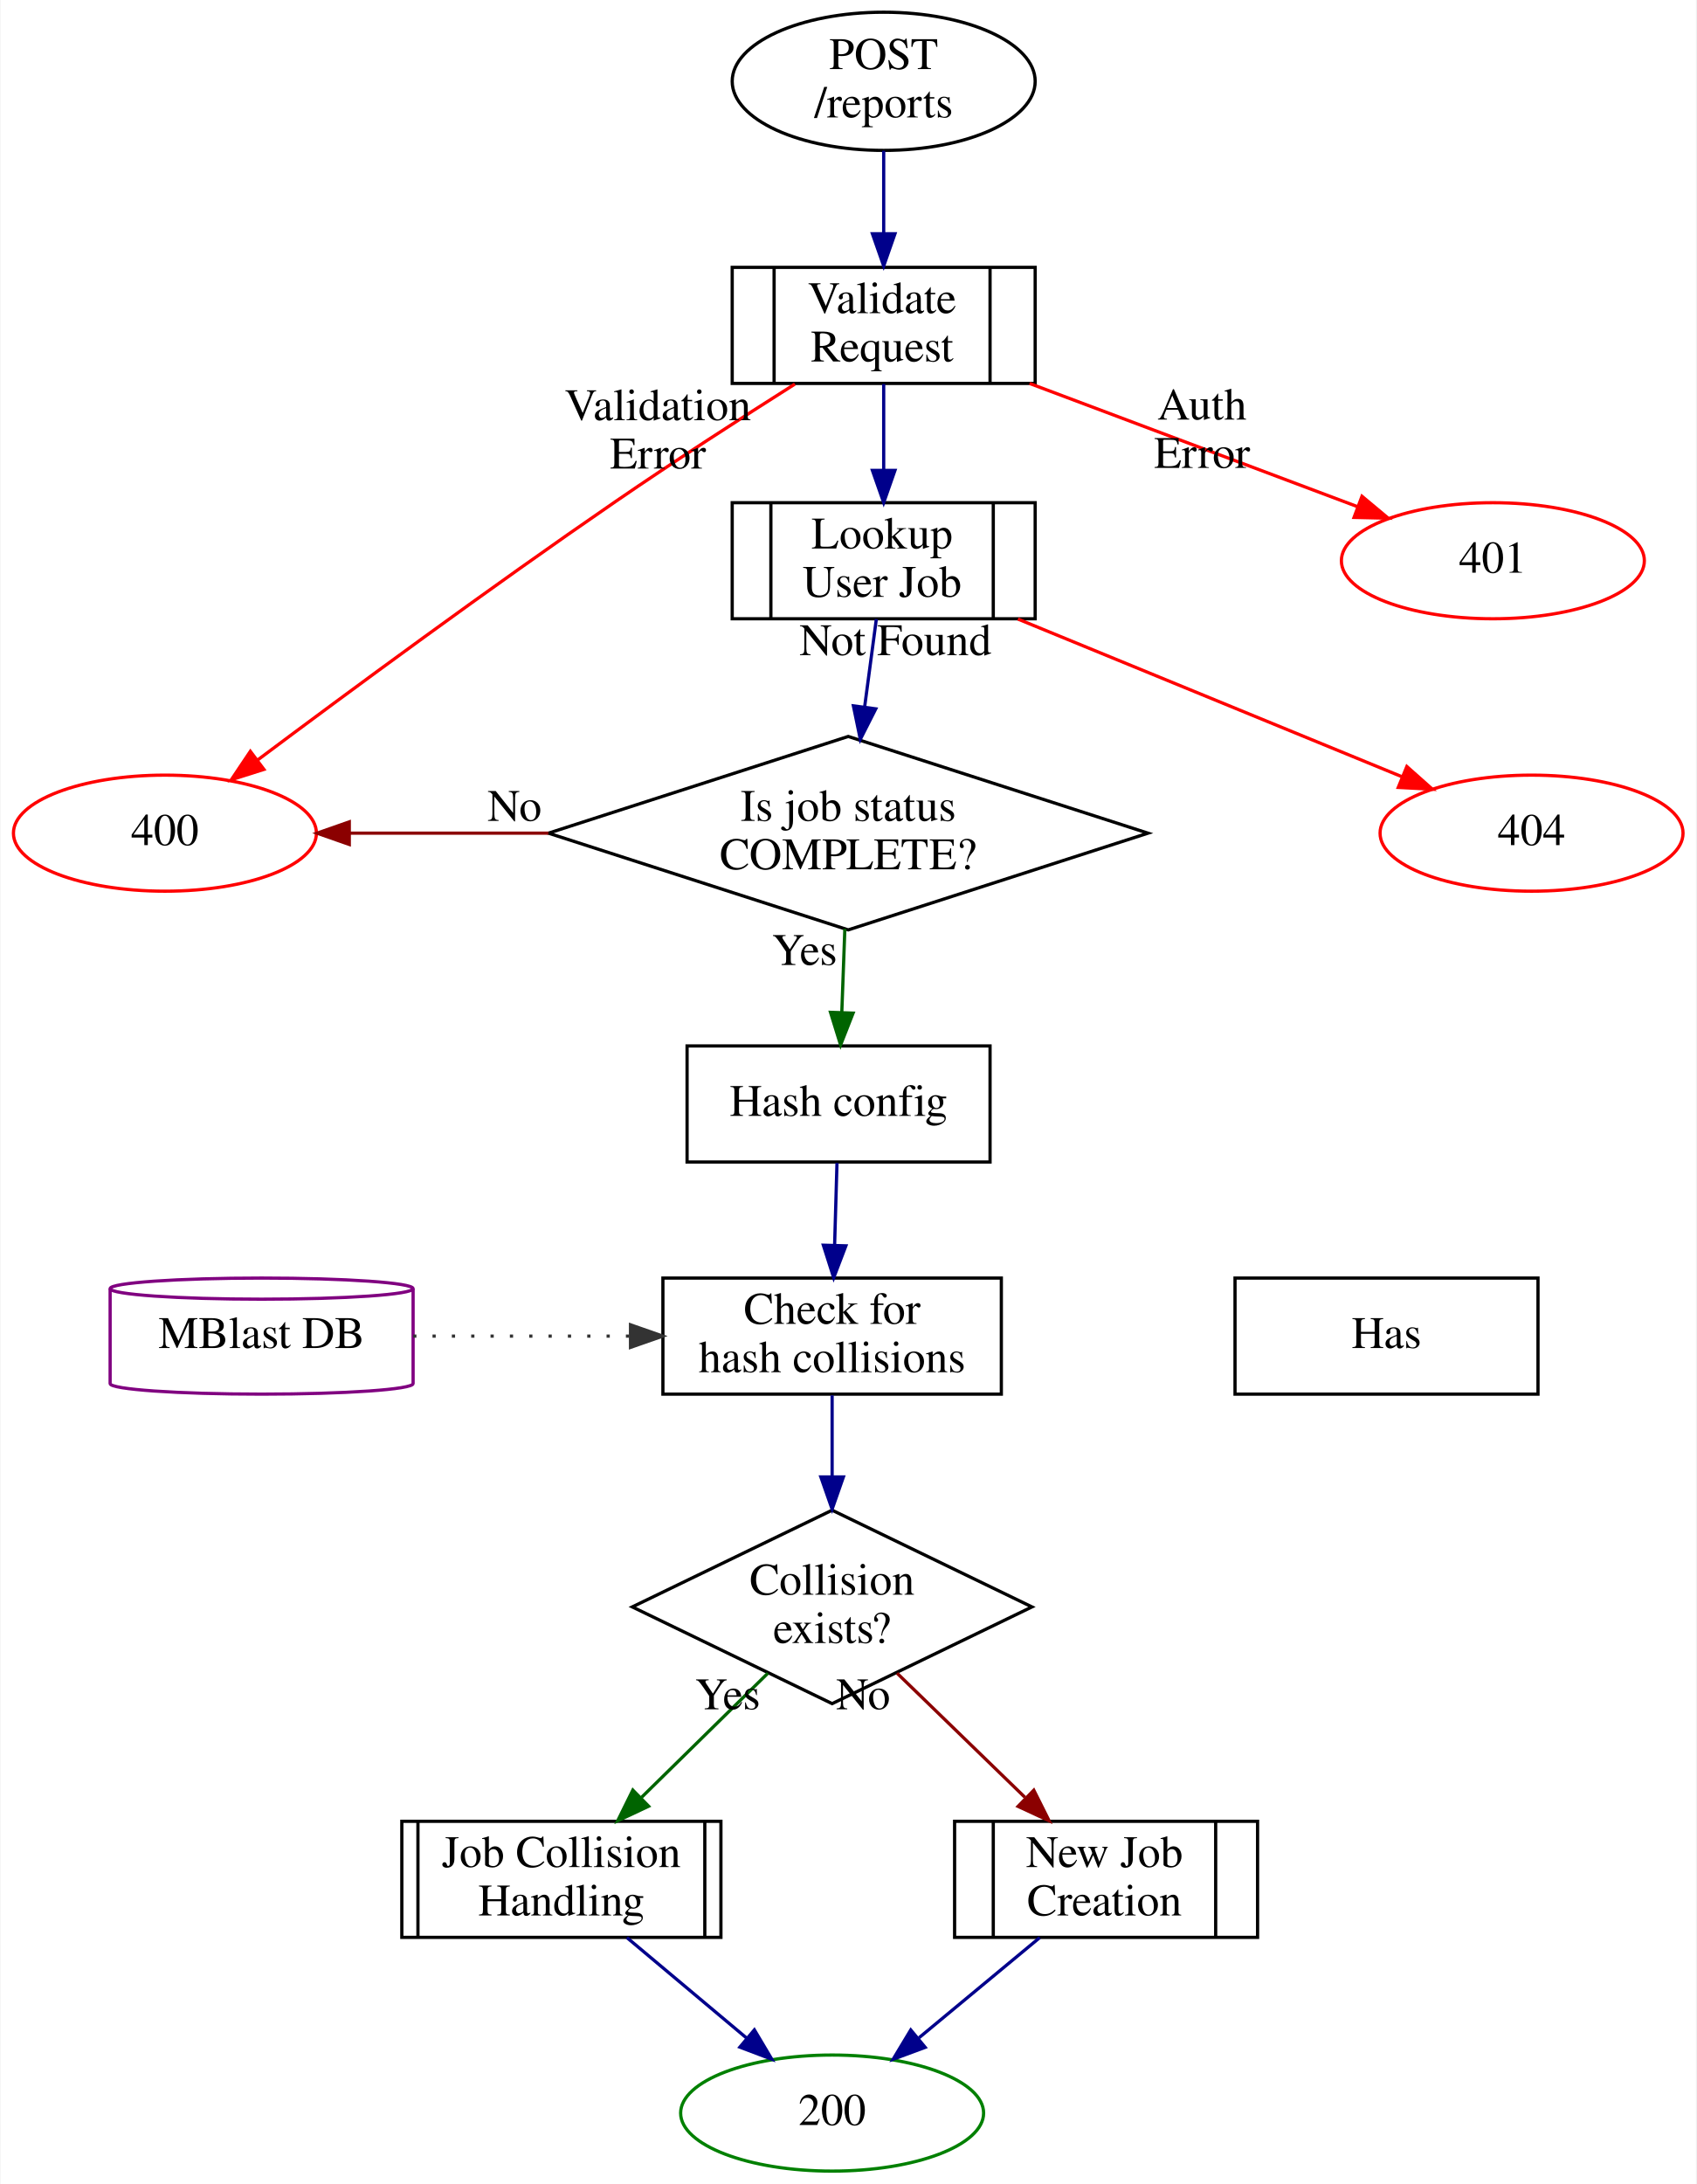
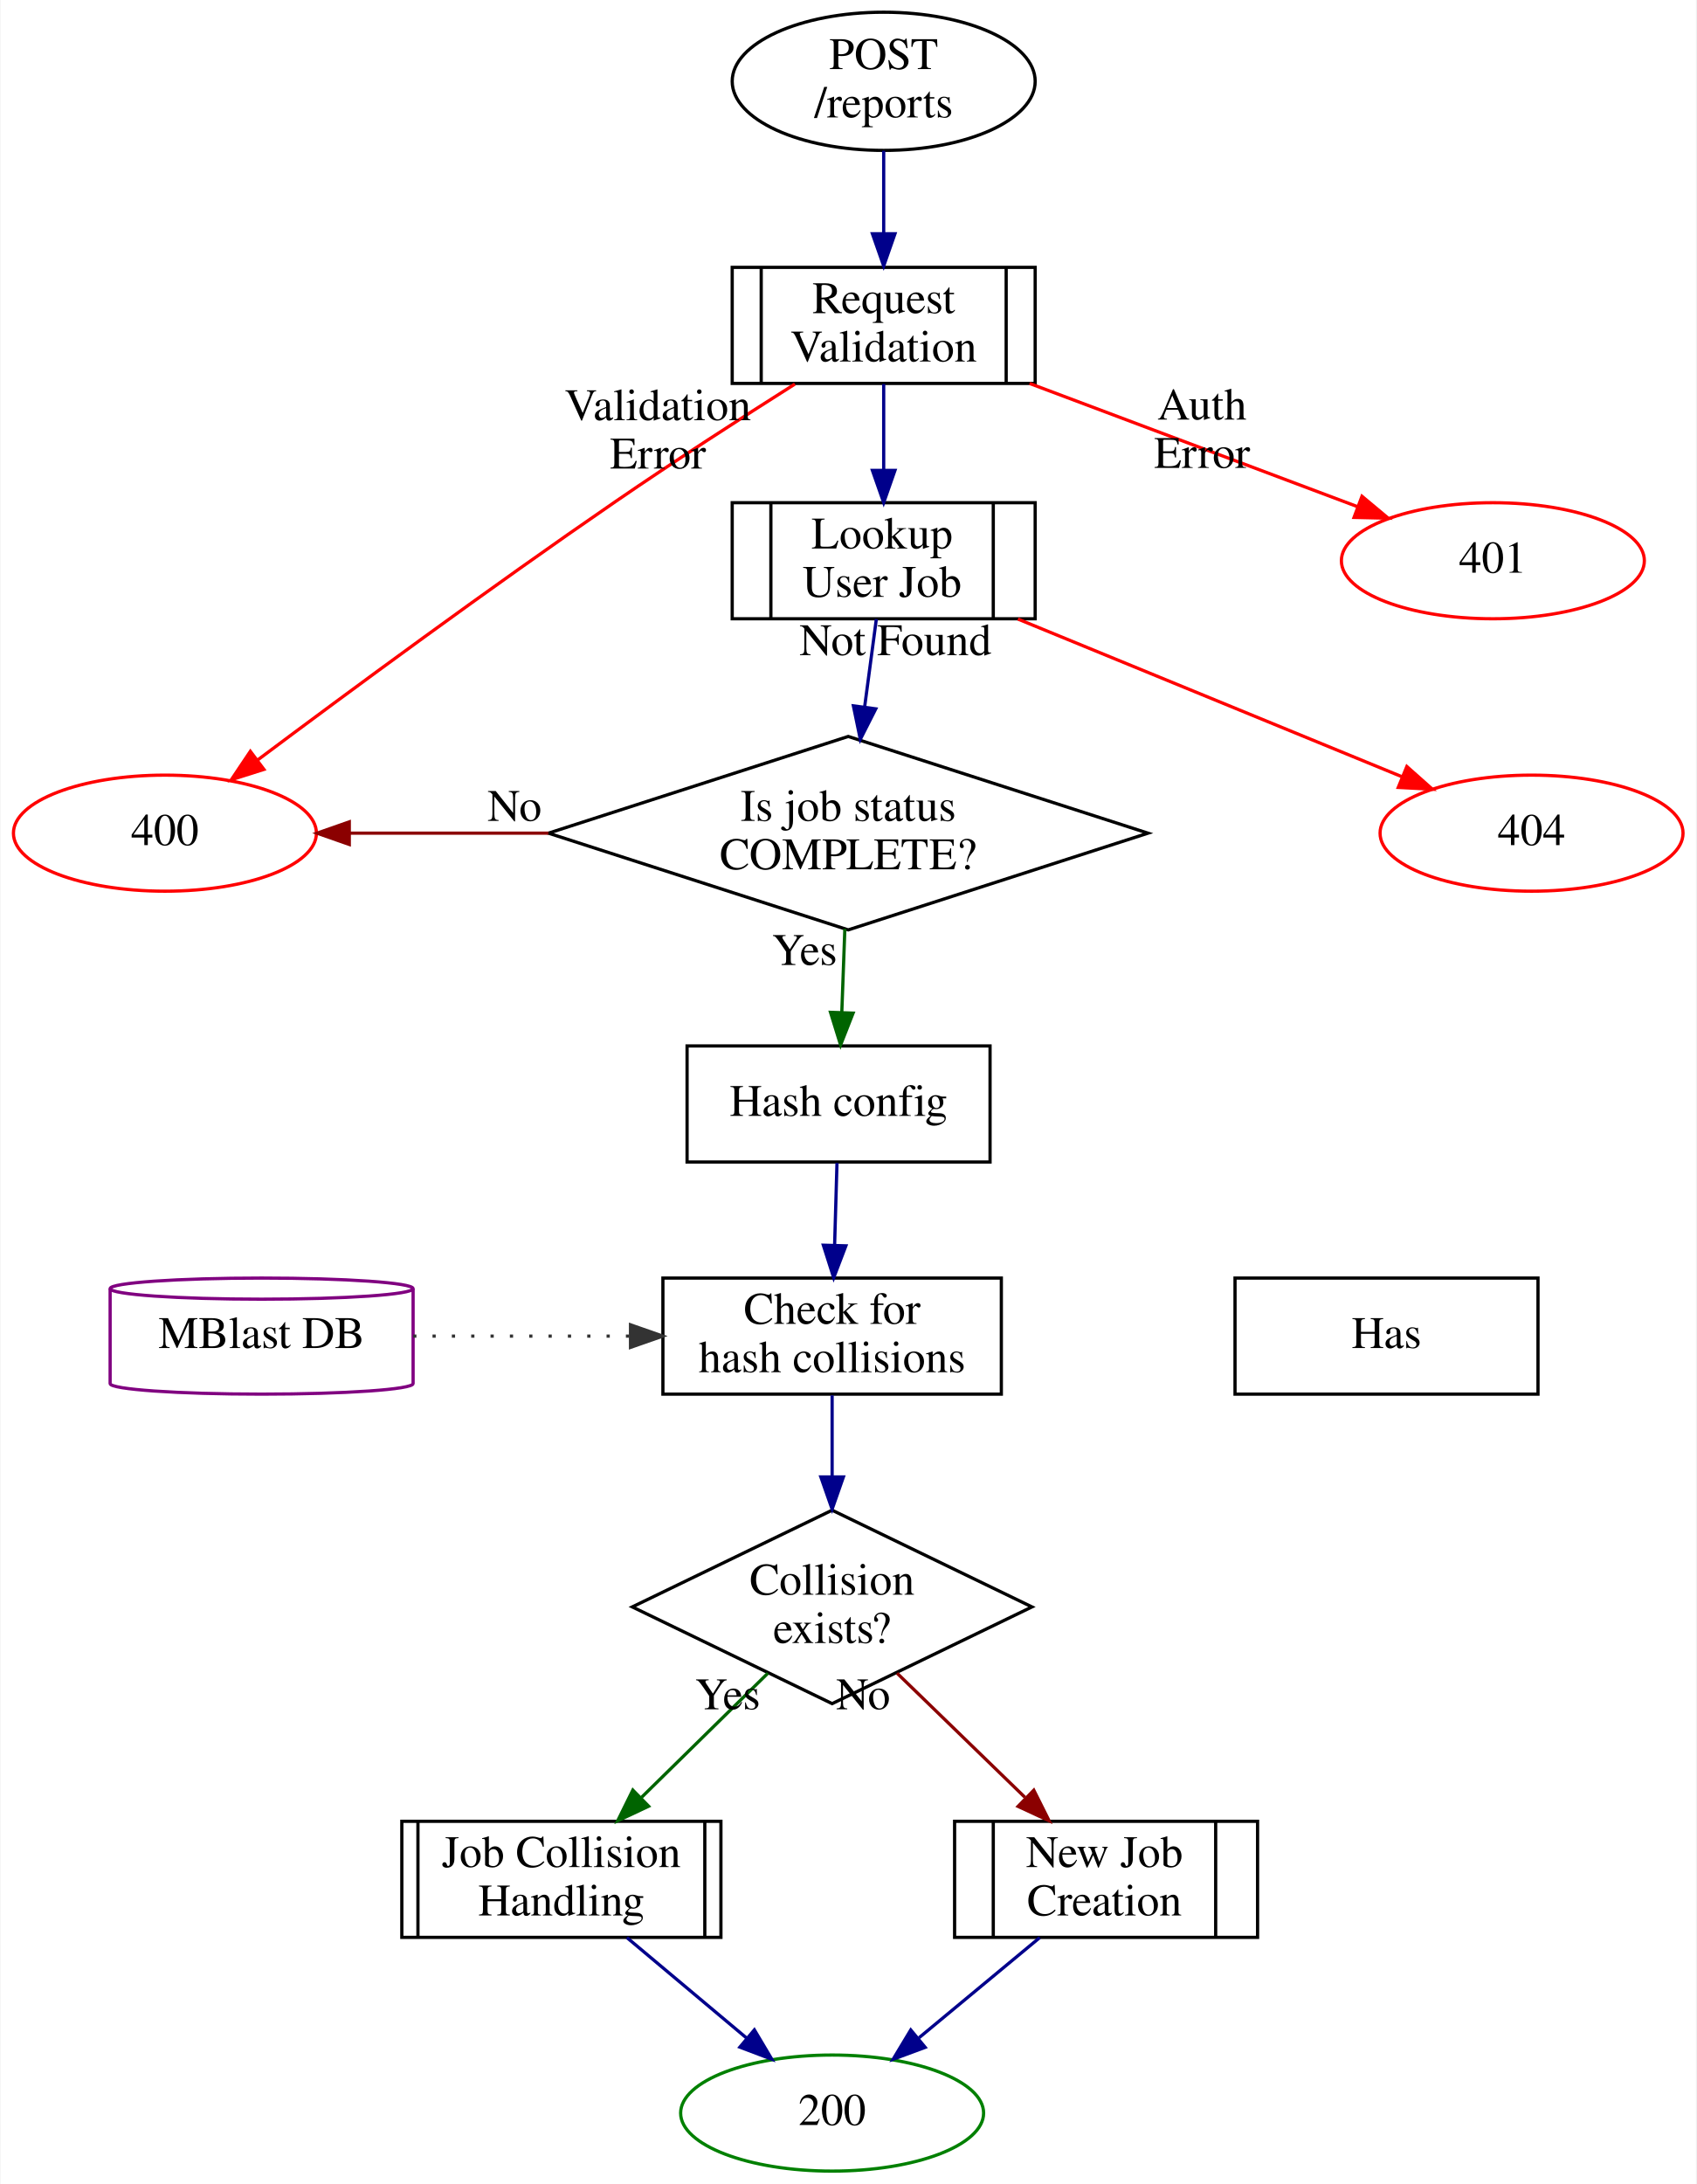
<svg xmlns="http://www.w3.org/2000/svg" width="526pt" height="677pt" viewBox="0.00 0.00 526.00 677.43">
  <g id="graph0" class="graph" transform="scale(1 1) rotate(0) translate(4 673.43)">
    <polygon fill="white" stroke="transparent" points="-4,4 -4,-673.43 522,-673.43 522,4 -4,4" />
    <g id="node1" class="node">
      <ellipse fill="none" stroke="black" cx="270" cy="-648.21" rx="47" ry="21.43" />
      <text text-anchor="middle" x="270" y="-652.01" font-family="Times,serif" font-size="14.00">POST</text>
      <text text-anchor="middle" x="270" y="-637.01" font-family="Times,serif" font-size="14.00">/reports</text>
    </g>
    <g id="node2" class="node">
      <polygon fill="none" stroke="black" points="223,-554.5 223,-590.5 317,-590.5 317,-554.5 223,-554.5" />
-       <text text-anchor="middle" x="229.5" y="-568.8" font-family="Times,serif" font-size="14.00"> </text>
-       <polyline fill="none" stroke="black" points="236,-554.5 236,-590.5 " />
-       <text text-anchor="middle" x="269.5" y="-576.3" font-family="Times,serif" font-size="14.00">Validate</text>
-       <text text-anchor="middle" x="269.5" y="-561.3" font-family="Times,serif" font-size="14.00">Request</text>
-       <polyline fill="none" stroke="black" points="303,-554.5 303,-590.5 " />
-       <text text-anchor="middle" x="310" y="-568.8" font-family="Times,serif" font-size="14.00"> </text>
+       <text text-anchor="middle" x="227.5" y="-568.8" font-family="Times,serif" font-size="14.00"> </text>
+       <polyline fill="none" stroke="black" points="232,-554.5 232,-590.5 " />
+       <text text-anchor="middle" x="270" y="-576.3" font-family="Times,serif" font-size="14.00">Request</text>
+       <text text-anchor="middle" x="270" y="-561.3" font-family="Times,serif" font-size="14.00">Validation</text>
+       <polyline fill="none" stroke="black" points="308,-554.5 308,-590.5 " />
+       <text text-anchor="middle" x="312.5" y="-568.8" font-family="Times,serif" font-size="14.00"> </text>
    </g>
    <g id="edge1" class="edge">
      <path fill="none" stroke="darkblue" d="M270,-626.68C270,-618.77 270,-609.61 270,-601.14" />
      <polygon fill="darkblue" stroke="darkblue" points="273.5,-600.93 270,-590.93 266.5,-600.93 273.5,-600.93" />
    </g>
    <g id="node3" class="node">
      <polygon fill="none" stroke="black" points="223,-481.5 223,-517.5 317,-517.5 317,-481.5 223,-481.5" />
      <text text-anchor="middle" x="229" y="-495.8" font-family="Times,serif" font-size="14.00"> </text>
      <polyline fill="none" stroke="black" points="235,-481.5 235,-517.5 " />
      <text text-anchor="middle" x="269.5" y="-503.3" font-family="Times,serif" font-size="14.00">Lookup</text>
      <text text-anchor="middle" x="269.5" y="-488.3" font-family="Times,serif" font-size="14.00">User Job</text>
      <polyline fill="none" stroke="black" points="304,-481.5 304,-517.5 " />
      <text text-anchor="middle" x="310.5" y="-495.8" font-family="Times,serif" font-size="14.00"> </text>
    </g>
    <g id="edge2" class="edge">
      <path fill="none" stroke="darkblue" d="M270,-554.31C270,-546.29 270,-536.55 270,-527.57" />
      <polygon fill="darkblue" stroke="darkblue" points="273.5,-527.53 270,-517.53 266.5,-527.53 273.5,-527.53" />
    </g>
    <g id="node12" class="node">
      <ellipse fill="none" stroke="red" cx="47" cy="-415" rx="47" ry="18" />
      <text text-anchor="middle" x="47" y="-411.3" font-family="Times,serif" font-size="14.00">400</text>
    </g>
    <g id="edge3" class="edge">
      <path fill="none" stroke="red" d="M242.45,-554.3C226.17,-543.99 205.24,-530.51 187,-518 147.89,-491.18 103.84,-458.7 75.78,-437.71" />
      <polygon fill="red" stroke="red" points="77.71,-434.78 67.61,-431.58 73.51,-440.38 77.71,-434.78" />
      <text text-anchor="middle" x="199.95" y="-543.1" font-family="Times,serif" font-size="14.00">Validation   </text>
      <text text-anchor="middle" x="199.95" y="-528.1" font-family="Times,serif" font-size="14.00">Error       </text>
    </g>
    <g id="node13" class="node">
      <ellipse fill="none" stroke="red" cx="459" cy="-499.5" rx="47" ry="18" />
      <text text-anchor="middle" x="459" y="-495.8" font-family="Times,serif" font-size="14.00">401</text>
    </g>
    <g id="edge4" class="edge">
      <path fill="none" stroke="red" d="M315.27,-554.49C346.21,-542.87 386.92,-527.58 417.12,-516.23" />
      <polygon fill="red" stroke="red" points="418.39,-519.49 426.52,-512.7 415.93,-512.94 418.39,-519.49" />
      <text text-anchor="middle" x="368.77" y="-543.29" font-family="Times,serif" font-size="14.00">Auth</text>
      <text text-anchor="middle" x="368.77" y="-528.29" font-family="Times,serif" font-size="14.00">               Error</text>
    </g>
    <g id="node4" class="node">
      <polygon fill="none" stroke="black" points="259,-445 166,-415 259,-385 352,-415 259,-445" />
      <text text-anchor="middle" x="259" y="-418.8" font-family="Times,serif" font-size="14.00">Is job status</text>
      <text text-anchor="middle" x="259" y="-403.8" font-family="Times,serif" font-size="14.00">COMPLETE?</text>
    </g>
    <g id="edge5" class="edge">
      <path fill="none" stroke="darkblue" d="M267.72,-481.41C266.67,-473.5 265.37,-463.77 264.1,-454.26" />
      <polygon fill="darkblue" stroke="darkblue" points="267.54,-453.56 262.75,-444.11 260.6,-454.49 267.54,-453.56" />
    </g>
    <g id="node14" class="node">
      <ellipse fill="none" stroke="red" cx="471" cy="-415" rx="47" ry="18" />
      <text text-anchor="middle" x="471" y="-411.3" font-family="Times,serif" font-size="14.00">404</text>
    </g>
    <g id="edge6" class="edge">
      <path fill="none" stroke="red" d="M311.65,-481.41C346.65,-467.04 396.35,-446.64 430.91,-432.46" />
      <polygon fill="red" stroke="red" points="432.31,-435.67 440.23,-428.63 429.65,-429.19 432.31,-435.67" />
      <text text-anchor="middle" x="273.65" y="-470.21" font-family="Times,serif" font-size="14.00">Not Found</text>
    </g>
    <g id="node5" class="node">
      <polygon fill="none" stroke="black" points="303,-349 209,-349 209,-313 303,-313 303,-349" />
      <text text-anchor="middle" x="256" y="-327.3" font-family="Times,serif" font-size="14.00">Hash config</text>
    </g>
    <g id="edge7" class="edge">
      <path fill="none" stroke="darkgreen" d="M257.95,-385.32C257.64,-376.88 257.3,-367.67 257,-359.31" />
      <polygon fill="darkgreen" stroke="darkgreen" points="260.5,-359.17 256.63,-349.31 253.5,-359.43 260.5,-359.17" />
      <text text-anchor="middle" x="245.45" y="-374.12" font-family="Times,serif" font-size="14.00">Yes</text>
    </g>
    <g id="node6" class="node">
      <polygon fill="none" stroke="black" points="306.5,-277 201.5,-277 201.5,-241 306.5,-241 306.5,-277" />
      <text text-anchor="middle" x="254" y="-262.8" font-family="Times,serif" font-size="14.00">Check for</text>
      <text text-anchor="middle" x="254" y="-247.8" font-family="Times,serif" font-size="14.00">hash collisions</text>
    </g>
    <g id="edge9" class="edge">
      <path fill="none" stroke="darkblue" d="M255.51,-312.7C255.29,-304.98 255.02,-295.71 254.77,-287.11" />
      <polygon fill="darkblue" stroke="darkblue" points="258.27,-287 254.49,-277.1 251.28,-287.2 258.27,-287" />
    </g>
    <g id="node7" class="node">
      <polygon fill="none" stroke="black" points="254,-205 192,-175 254,-145 316,-175 254,-205" />
      <text text-anchor="middle" x="254" y="-178.8" font-family="Times,serif" font-size="14.00">Collision</text>
      <text text-anchor="middle" x="254" y="-163.8" font-family="Times,serif" font-size="14.00">exists?</text>
    </g>
    <g id="edge11" class="edge">
      <path fill="none" stroke="darkblue" d="M254,-240.61C254,-233.24 254,-224.33 254,-215.52" />
      <polygon fill="darkblue" stroke="darkblue" points="257.5,-215.31 254,-205.31 250.5,-215.31 257.5,-215.31" />
    </g>
    <g id="node8" class="node">
      <polygon fill="none" stroke="black" points="120.5,-72.5 120.5,-108.5 219.5,-108.5 219.5,-72.5 120.5,-72.5" />
      <text text-anchor="middle" x="123" y="-86.8" font-family="Times,serif" font-size="14.00"> </text>
      <polyline fill="none" stroke="black" points="125.5,-72.5 125.5,-108.5 " />
      <text text-anchor="middle" x="170" y="-94.3" font-family="Times,serif" font-size="14.00">Job Collision</text>
      <text text-anchor="middle" x="170" y="-79.3" font-family="Times,serif" font-size="14.00">Handling</text>
      <polyline fill="none" stroke="black" points="214.5,-72.5 214.5,-108.5 " />
      <text text-anchor="middle" x="217" y="-86.8" font-family="Times,serif" font-size="14.00"> </text>
    </g>
    <g id="edge12" class="edge">
      <path fill="none" stroke="darkgreen" d="M234.09,-154.45C222.36,-142.93 207.41,-128.25 194.91,-115.96" />
      <polygon fill="darkgreen" stroke="darkgreen" points="197.07,-113.18 187.48,-108.67 192.17,-118.18 197.07,-113.18" />
      <text text-anchor="middle" x="221.59" y="-143.25" font-family="Times,serif" font-size="14.00">Yes</text>
    </g>
    <g id="node9" class="node">
      <polygon fill="none" stroke="black" points="292,-72.5 292,-108.5 386,-108.5 386,-72.5 292,-72.5" />
      <text text-anchor="middle" x="298" y="-86.8" font-family="Times,serif" font-size="14.00"> </text>
      <polyline fill="none" stroke="black" points="304,-72.5 304,-108.5 " />
      <text text-anchor="middle" x="338.5" y="-94.3" font-family="Times,serif" font-size="14.00">New Job</text>
      <text text-anchor="middle" x="338.5" y="-79.3" font-family="Times,serif" font-size="14.00">Creation</text>
      <polyline fill="none" stroke="black" points="373,-72.5 373,-108.5 " />
      <text text-anchor="middle" x="379.5" y="-86.8" font-family="Times,serif" font-size="14.00"> </text>
    </g>
    <g id="edge13" class="edge">
      <path fill="none" stroke="darkred" d="M274.14,-154.45C286.02,-142.93 301.14,-128.25 313.8,-115.96" />
      <polygon fill="darkred" stroke="darkred" points="316.57,-118.15 321.31,-108.67 311.69,-113.13 316.57,-118.15" />
      <text text-anchor="middle" x="263.64" y="-143.25" font-family="Times,serif" font-size="14.00">No</text>
    </g>
    <g id="node11" class="node">
      <ellipse fill="none" stroke="green" cx="254" cy="-18" rx="47" ry="18" />
      <text text-anchor="middle" x="254" y="-14.3" font-family="Times,serif" font-size="14.00">200</text>
    </g>
    <g id="edge14" class="edge">
      <path fill="none" stroke="darkblue" d="M190.33,-72.43C201.46,-63.1 215.38,-51.42 227.36,-41.36" />
      <polygon fill="darkblue" stroke="darkblue" points="229.88,-43.81 235.29,-34.7 225.38,-38.45 229.88,-43.81" />
    </g>
    <g id="edge15" class="edge">
      <path fill="none" stroke="darkblue" d="M318.42,-72.43C307.17,-63.1 293.08,-51.42 280.96,-41.36" />
      <polygon fill="darkblue" stroke="darkblue" points="282.87,-38.39 272.93,-34.7 278.4,-43.78 282.87,-38.39" />
    </g>
    <g id="node10" class="node">
      <path fill="none" stroke="purple" d="M124,-273.73C124,-275.53 102.93,-277 77,-277 51.07,-277 30,-275.53 30,-273.73 30,-273.73 30,-244.27 30,-244.27 30,-242.47 51.07,-241 77,-241 102.93,-241 124,-242.47 124,-244.27 124,-244.27 124,-273.73 124,-273.73" />
      <path fill="none" stroke="purple" d="M124,-273.73C124,-271.92 102.93,-270.45 77,-270.45 51.07,-270.45 30,-271.92 30,-273.73" />
      <text text-anchor="middle" x="77" y="-255.3" font-family="Times,serif" font-size="14.00">MBlast DB</text>
    </g>
    <g id="edge10" class="edge">
      <path fill="none" stroke="#333333" stroke-dasharray="1,5" d="M124.02,-259C146.4,-259 168.78,-259 191.16,-259" />
      <polygon fill="#333333" stroke="#333333" points="191.45,-262.5 201.45,-259 191.45,-255.5 191.45,-262.5" />
    </g>
    <g id="edge8" class="edge">
      <path fill="none" stroke="darkred" d="M104.3,-415C124.86,-415 145.42,-415 165.98,-415" />
      <polygon fill="darkred" stroke="darkred" points="104.2,-411.5 94.2,-415 104.2,-418.5 104.2,-411.5" />
      <text text-anchor="middle" x="155.48" y="-418.8" font-family="Times,serif" font-size="14.00">No</text>
    </g>
    <g id="node15" class="node">
      <polygon fill="none" stroke="black" points="473,-277 379,-277 379,-241 473,-241 473,-277" />
      <text text-anchor="middle" x="426" y="-255.3" font-family="Times,serif" font-size="14.00">Has</text>
    </g>
  </g>
</svg>
